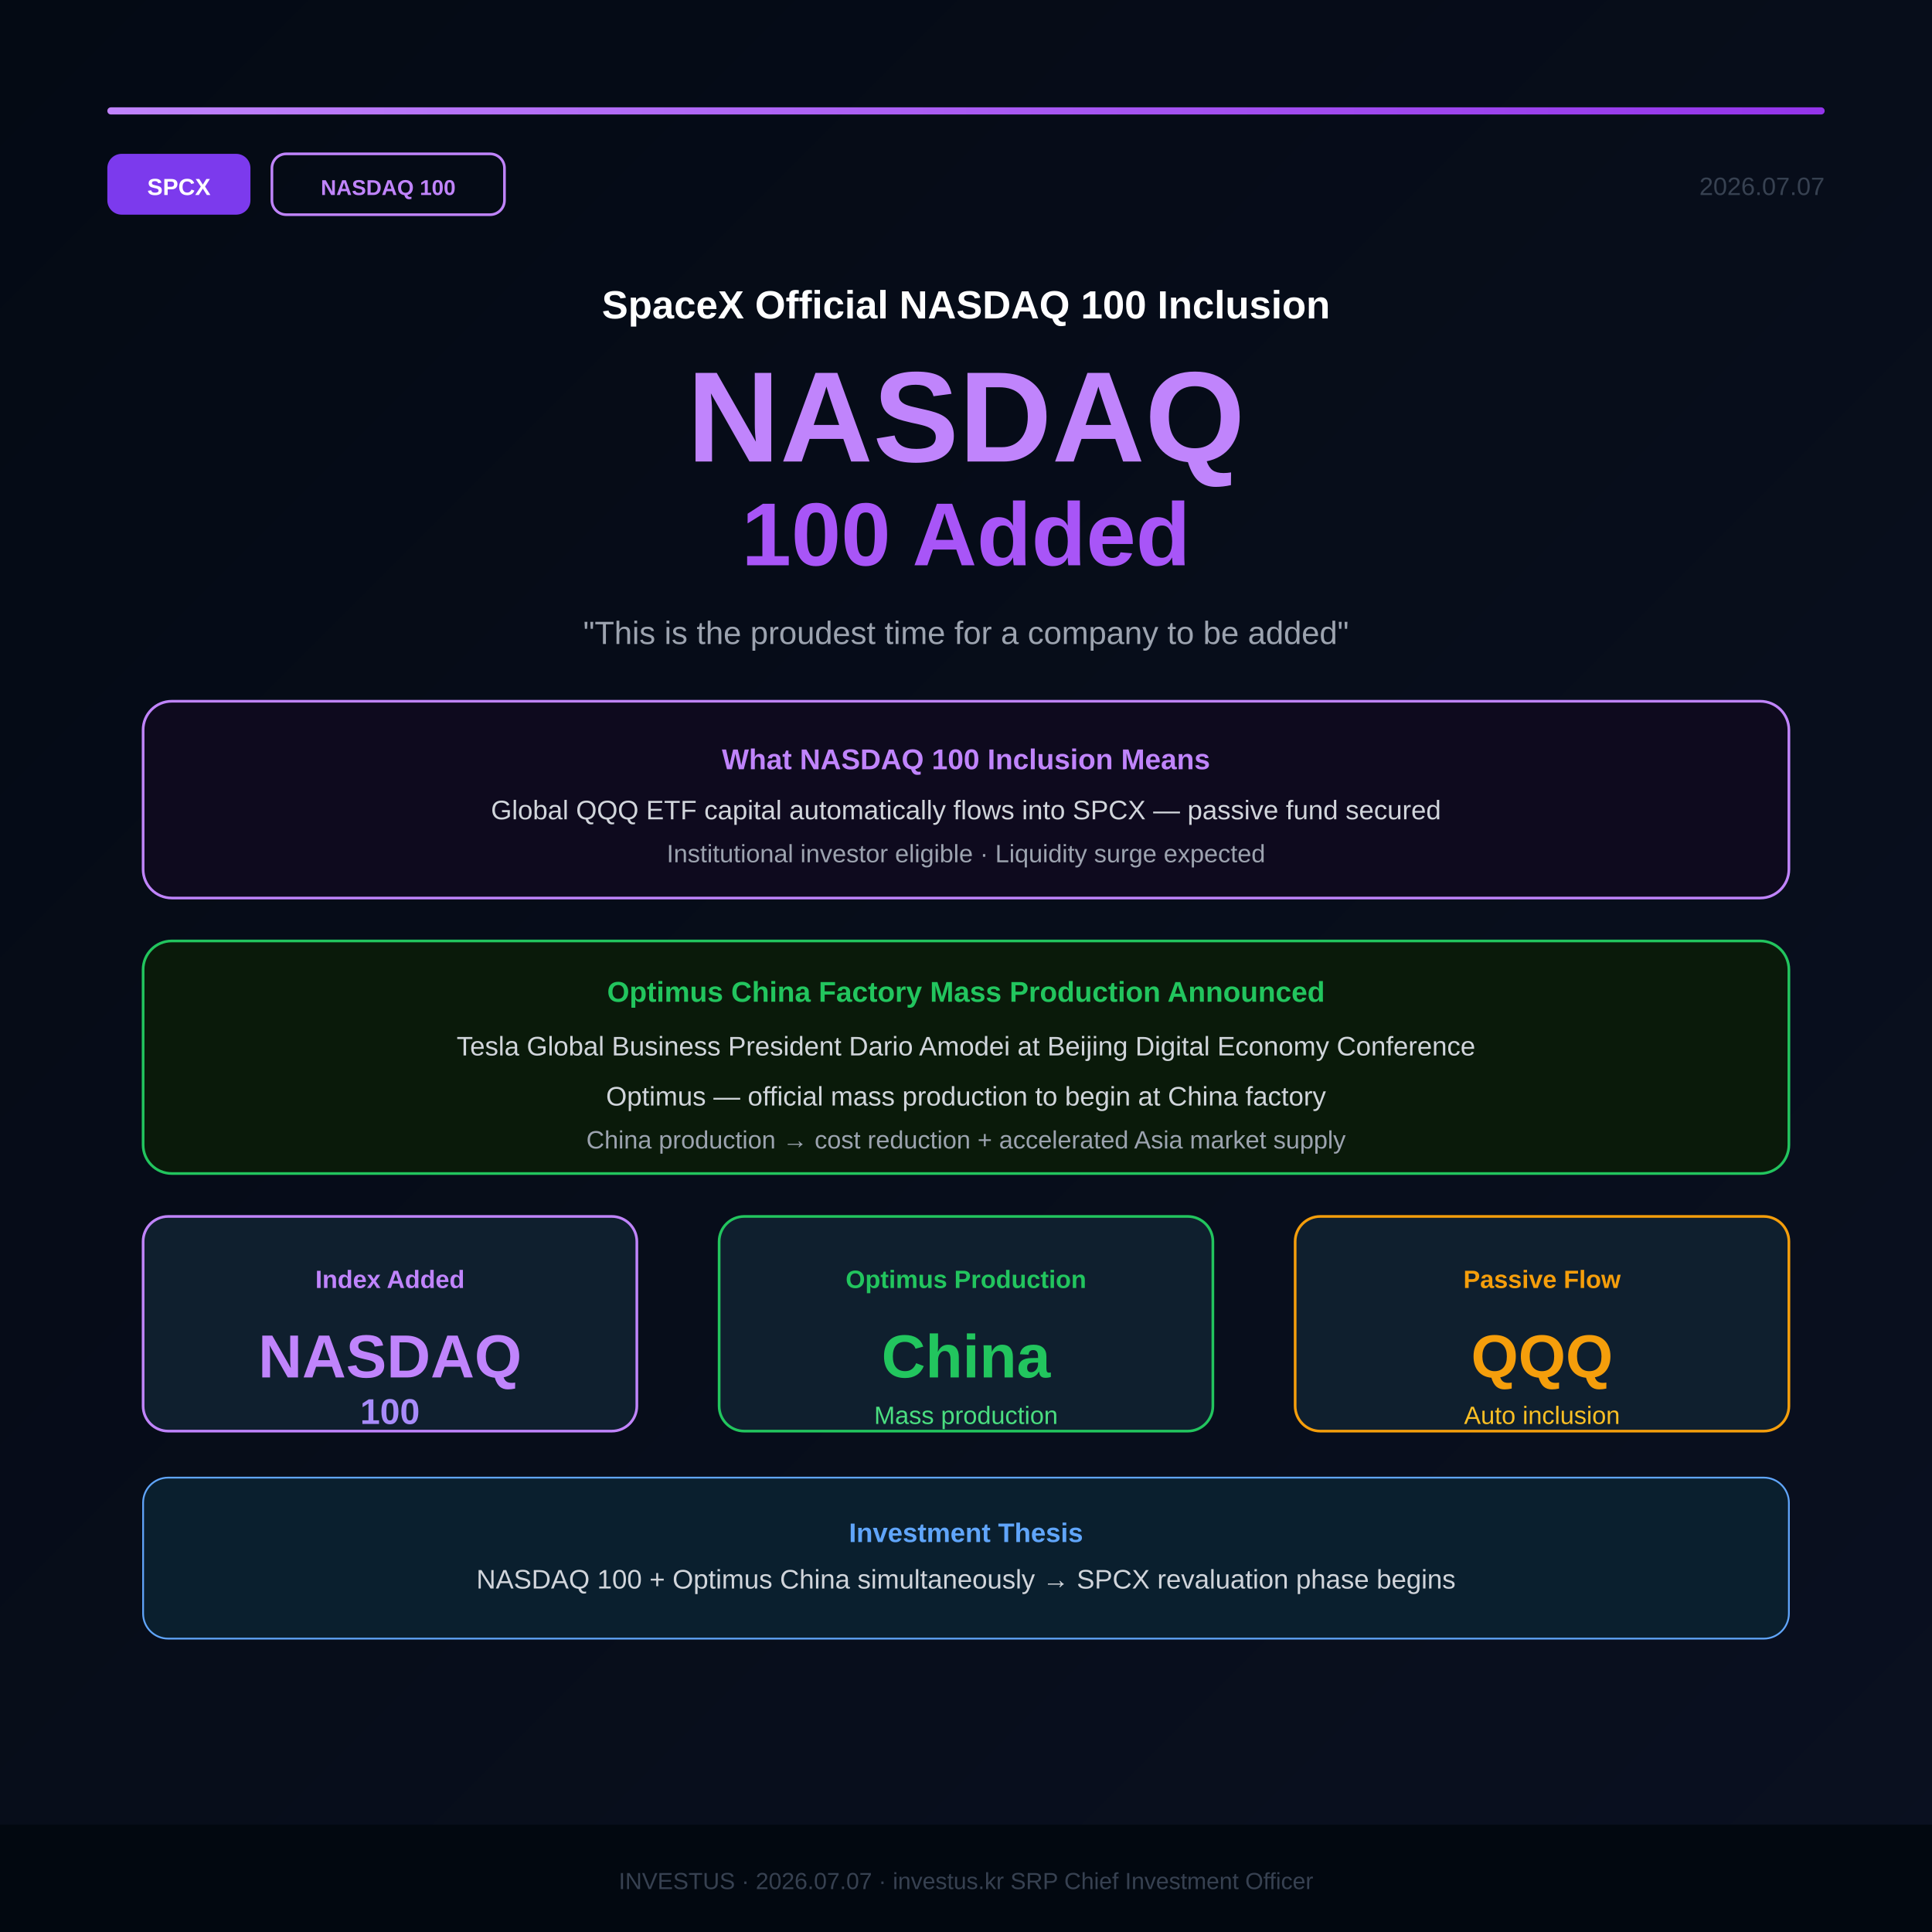
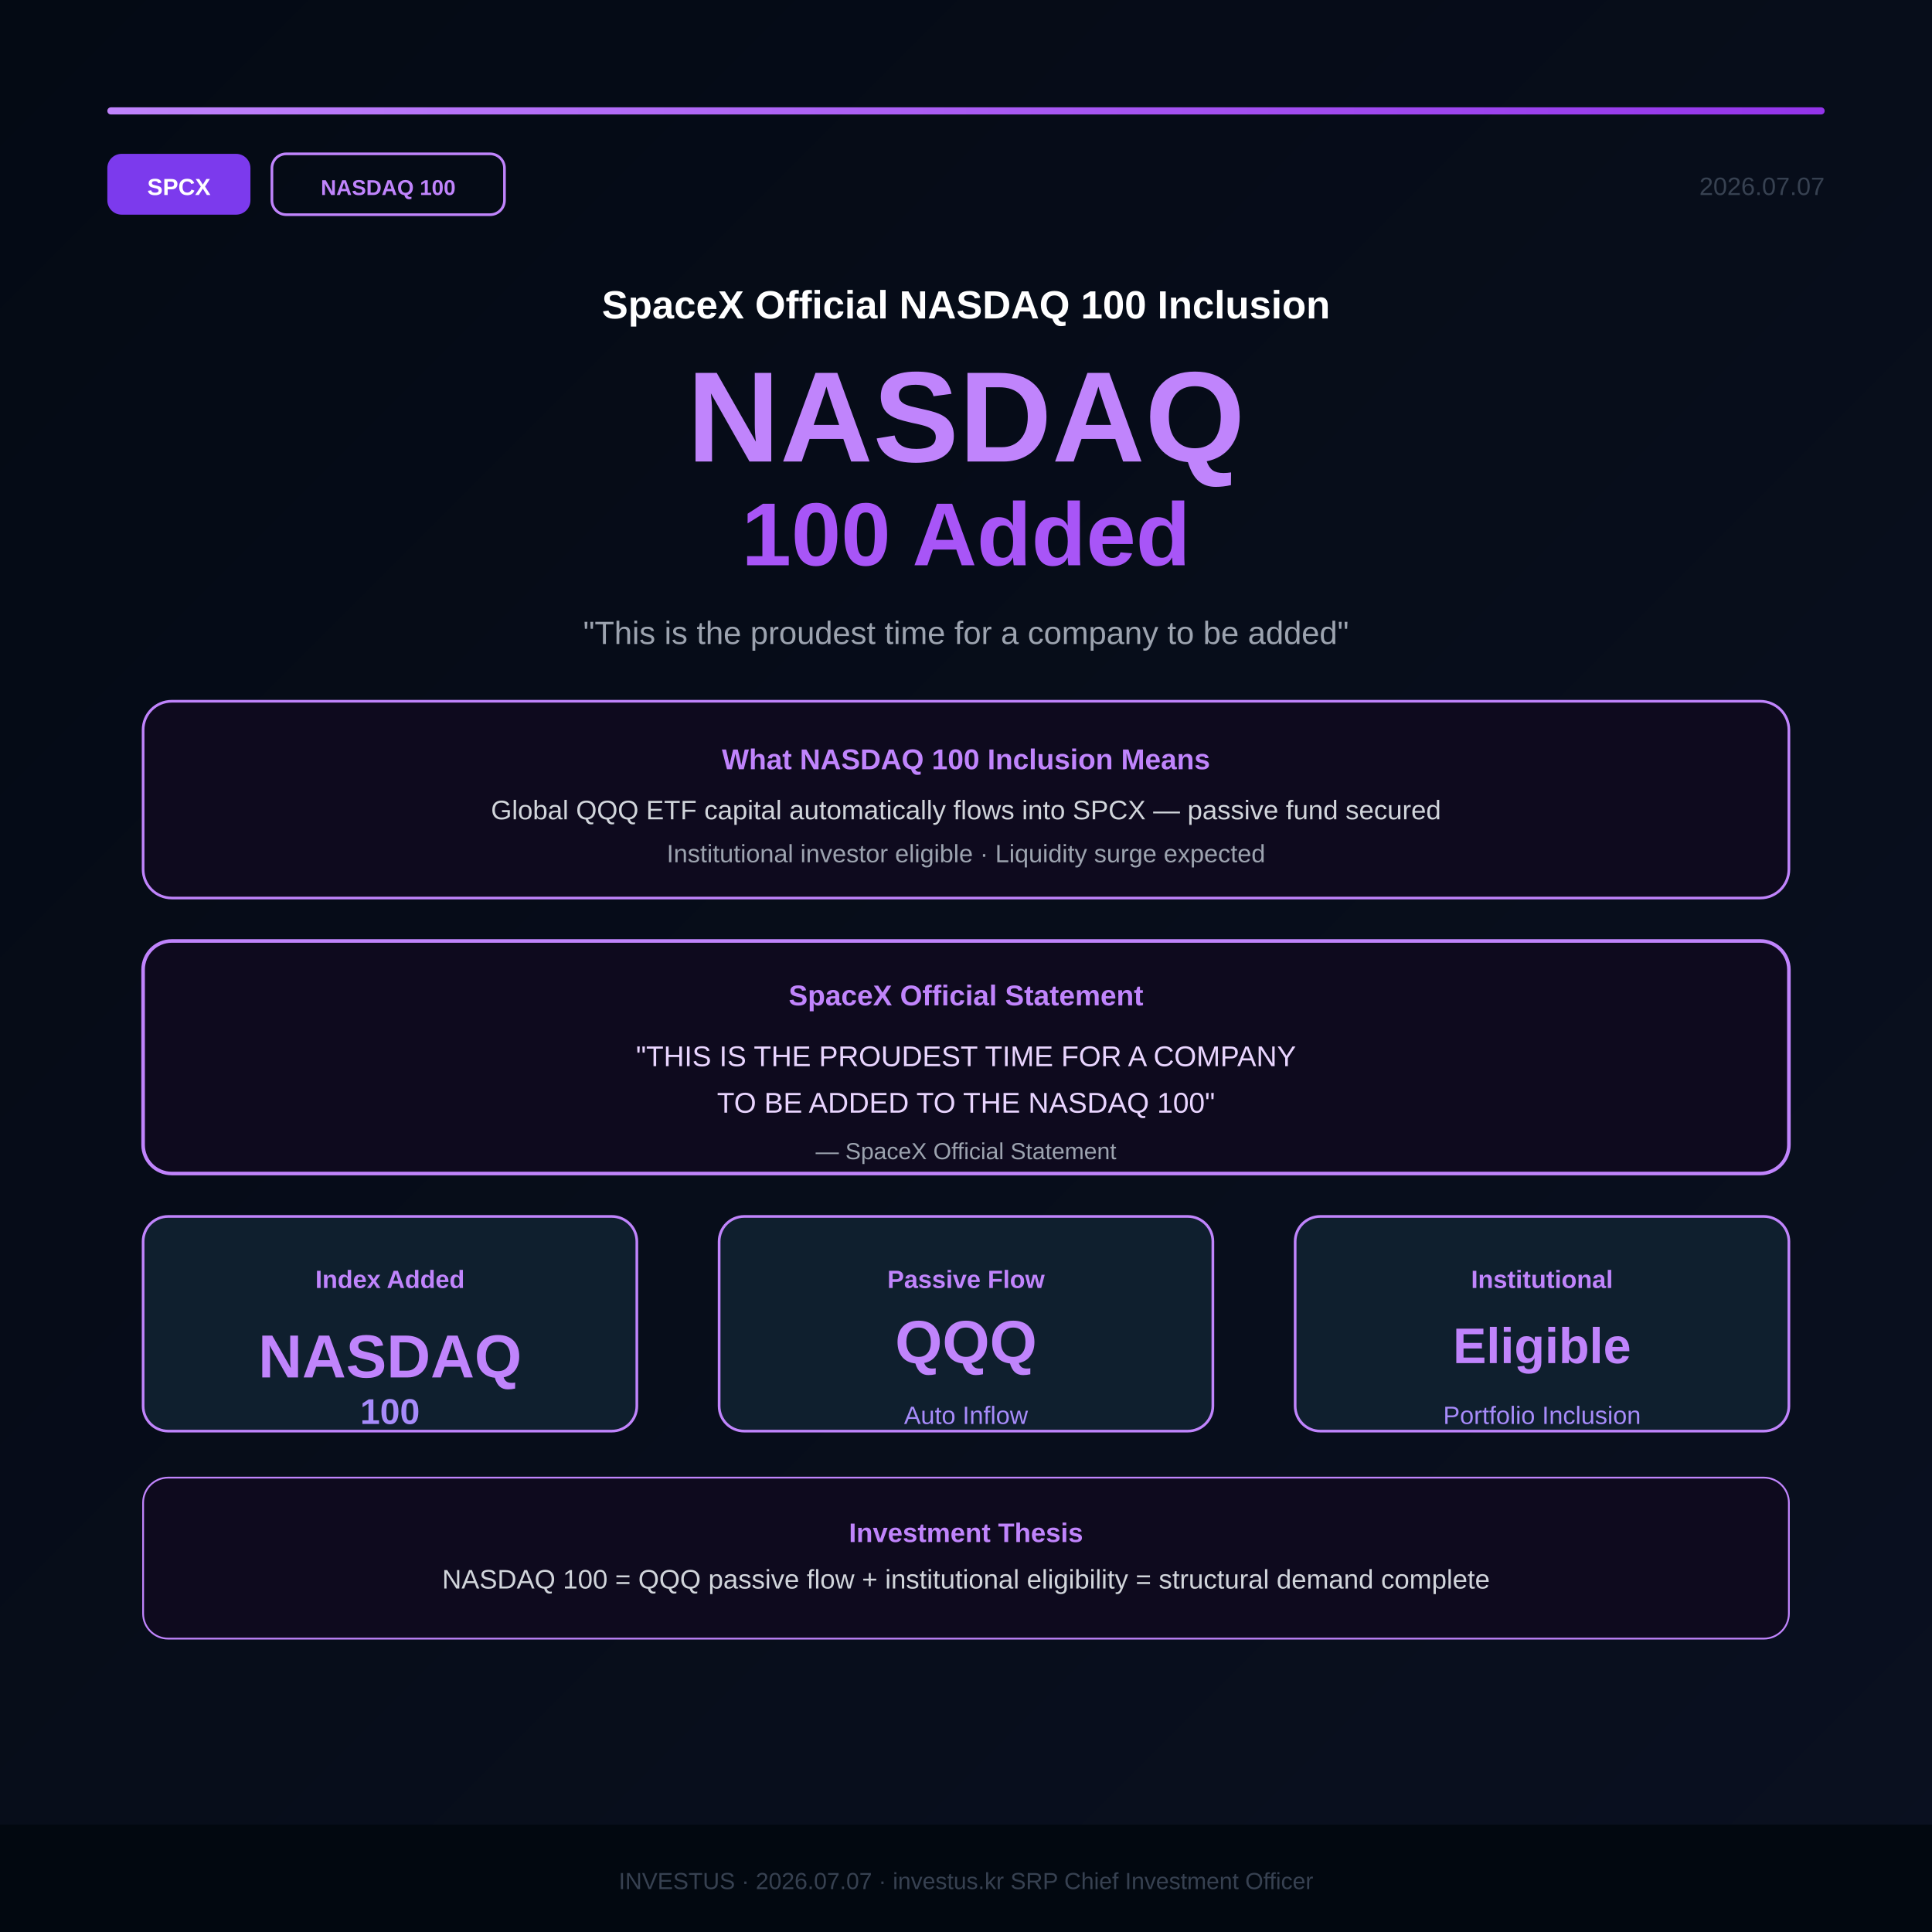
<svg xmlns="http://www.w3.org/2000/svg" viewBox="0 0 1080 1080" width="1080" height="1080">
  <defs>
    <linearGradient id="bg" x1="0%" y1="0%" x2="100%" y2="100%">
      <stop offset="0%" style="stop-color:#040a14" />
      <stop offset="100%" style="stop-color:#0a1020" />
    </linearGradient>
    <linearGradient id="purpleGrad" x1="0%" y1="0%" x2="100%" y2="0%">
      <stop offset="0%" style="stop-color:#c084fc" />
      <stop offset="100%" style="stop-color:#9333ea" />
    </linearGradient>
  </defs>
  <rect width="1080" height="1080" fill="url(#bg)" />
  <rect x="60" y="60" width="960" height="4" fill="url(#purpleGrad)" rx="2" />
  <rect x="60" y="86" width="80" height="34" rx="8" fill="#7c3aed" />
  <text x="100" y="109" font-family="Arial Black, Arial" font-weight="900" font-size="13" fill="#ffffff" text-anchor="middle">SPCX</text>
  <rect x="152" y="86" width="130" height="34" rx="8" fill="none" stroke="#c084fc" stroke-width="1.5" />
  <text x="217" y="109" font-family="Arial, sans-serif" font-weight="700" font-size="12" fill="#c084fc" text-anchor="middle">NASDAQ 100</text>
  <text x="1020" y="109" font-family="Arial, sans-serif" font-size="14" fill="#374151" text-anchor="end">2026.07.07</text>
  <text x="540" y="178" font-family="Arial Black, Arial" font-weight="900" font-size="22" fill="#ffffff" text-anchor="middle">SpaceX Official NASDAQ 100 Inclusion</text>
  <text x="540" y="258" font-family="Arial Black, Arial" font-weight="900" font-size="72" fill="#c084fc" text-anchor="middle">NASDAQ</text>
  <text x="540" y="316" font-family="Arial Black, Arial" font-weight="900" font-size="50" fill="#a855f7" text-anchor="middle">100 Added</text>
  <text x="540" y="360" font-family="Arial, sans-serif" font-size="18" fill="#9ca3af" text-anchor="middle">"This is the proudest time for a company to be added"</text>
  <rect x="80" y="392" width="920" height="110" rx="16" fill="#0e0a1e" stroke="#c084fc" stroke-width="1.5" />
  <text x="540" y="430" font-family="Arial Black, Arial" font-weight="900" font-size="16" fill="#c084fc" text-anchor="middle">What NASDAQ 100 Inclusion Means</text>
  <text x="540" y="458" font-family="Arial, sans-serif" font-size="15" fill="#d1d5db" text-anchor="middle">Global QQQ ETF capital automatically flows into SPCX — passive fund secured</text>
  <text x="540" y="482" font-family="Arial, sans-serif" font-size="14" fill="#9ca3af" text-anchor="middle">Institutional investor eligible · Liquidity surge expected</text>
-   <rect x="80" y="526" width="920" height="130" rx="16" fill="#0a1a0a" stroke="#22c55e" stroke-width="1.5" />
-   <text x="540" y="560" font-family="Arial Black, Arial" font-weight="900" font-size="16" fill="#22c55e" text-anchor="middle">Optimus China Factory Mass Production Announced</text>
-   <text x="540" y="590" font-family="Arial, sans-serif" font-size="15" fill="#d1d5db" text-anchor="middle">Tesla Global Business President Dario Amodei at Beijing Digital Economy Conference</text>
-   <text x="540" y="618" font-family="Arial, sans-serif" font-size="15" fill="#d1d5db" text-anchor="middle">Optimus — official mass production to begin at China factory</text>
-   <text x="540" y="642" font-family="Arial, sans-serif" font-size="14" fill="#9ca3af" text-anchor="middle">China production → cost reduction + accelerated Asia market supply</text>
+   <rect x="80" y="526" width="920" height="130" rx="16" fill="#0e0a1e" stroke="#c084fc" stroke-width="2" />
+   <text x="540" y="562" font-family="Arial Black, Arial" font-weight="900" font-size="16" fill="#c084fc" text-anchor="middle">SpaceX Official Statement</text>
+   <text x="540" y="596" font-family="Arial, sans-serif" font-size="16" fill="#e9d5ff" text-anchor="middle">"THIS IS THE PROUDEST TIME FOR A COMPANY</text>
+   <text x="540" y="622" font-family="Arial, sans-serif" font-size="16" fill="#e9d5ff" text-anchor="middle">TO BE ADDED TO THE NASDAQ 100"</text>
+   <text x="540" y="648" font-family="Arial, sans-serif" font-size="13" fill="#9ca3af" text-anchor="middle">— SpaceX Official Statement</text>
  <rect x="80" y="680" width="276" height="120" rx="14" fill="#0f1f2e" stroke="#c084fc" stroke-width="1.5" />
  <text x="218" y="720" font-family="Arial Black, Arial" font-weight="900" font-size="14" fill="#c084fc" text-anchor="middle">Index Added</text>
  <text x="218" y="770" font-family="Arial Black, Arial" font-weight="900" font-size="34" fill="#c084fc" text-anchor="middle">NASDAQ</text>
  <text x="218" y="796" font-family="Arial Black, Arial" font-weight="900" font-size="20" fill="#a78bfa" text-anchor="middle">100</text>
-   <rect x="402" y="680" width="276" height="120" rx="14" fill="#0f1f2e" stroke="#22c55e" stroke-width="1.5" />
-   <text x="540" y="720" font-family="Arial Black, Arial" font-weight="900" font-size="14" fill="#22c55e" text-anchor="middle">Optimus Production</text>
-   <text x="540" y="770" font-family="Arial Black, Arial" font-weight="900" font-size="34" fill="#22c55e" text-anchor="middle">China</text>
-   <text x="540" y="796" font-family="Arial, sans-serif" font-size="14" fill="#4ade80" text-anchor="middle">Mass production</text>
-   <rect x="724" y="680" width="276" height="120" rx="14" fill="#0f1f2e" stroke="#f59e0b" stroke-width="1.5" />
-   <text x="862" y="720" font-family="Arial Black, Arial" font-weight="900" font-size="14" fill="#f59e0b" text-anchor="middle">Passive Flow</text>
-   <text x="862" y="770" font-family="Arial Black, Arial" font-weight="900" font-size="34" fill="#f59e0b" text-anchor="middle">QQQ</text>
-   <text x="862" y="796" font-family="Arial, sans-serif" font-size="14" fill="#fbbf24" text-anchor="middle">Auto inclusion</text>
-   <rect x="80" y="826" width="920" height="90" rx="14" fill="#0a1f2e" stroke="#60a5fa" stroke-width="1" />
-   <text x="540" y="862" font-family="Arial Black, Arial" font-weight="900" font-size="15" fill="#60a5fa" text-anchor="middle">Investment Thesis</text>
-   <text x="540" y="888" font-family="Arial, sans-serif" font-size="15" fill="#d1d5db" text-anchor="middle">NASDAQ 100 + Optimus China simultaneously → SPCX revaluation phase begins</text>
+   <rect x="402" y="680" width="276" height="120" rx="14" fill="#0f1f2e" stroke="#c084fc" stroke-width="1.5" />
+   <text x="540" y="720" font-family="Arial Black, Arial" font-weight="900" font-size="14" fill="#c084fc" text-anchor="middle">Passive Flow</text>
+   <text x="540" y="762" font-family="Arial Black, Arial" font-weight="900" font-size="34" fill="#c084fc" text-anchor="middle">QQQ</text>
+   <text x="540" y="796" font-family="Arial, sans-serif" font-size="14" fill="#a78bfa" text-anchor="middle">Auto Inflow</text>
+   <rect x="724" y="680" width="276" height="120" rx="14" fill="#0f1f2e" stroke="#c084fc" stroke-width="1.5" />
+   <text x="862" y="720" font-family="Arial Black, Arial" font-weight="900" font-size="14" fill="#c084fc" text-anchor="middle">Institutional</text>
+   <text x="862" y="762" font-family="Arial Black, Arial" font-weight="900" font-size="28" fill="#c084fc" text-anchor="middle">Eligible</text>
+   <text x="862" y="796" font-family="Arial, sans-serif" font-size="14" fill="#a78bfa" text-anchor="middle">Portfolio Inclusion</text>
+   <rect x="80" y="826" width="920" height="90" rx="14" fill="#0e0a1e" stroke="#c084fc" stroke-width="1" />
+   <text x="540" y="862" font-family="Arial Black, Arial" font-weight="900" font-size="15" fill="#c084fc" text-anchor="middle">Investment Thesis</text>
+   <text x="540" y="888" font-family="Arial, sans-serif" font-size="15" fill="#d1d5db" text-anchor="middle">NASDAQ 100 = QQQ passive flow + institutional eligibility = structural demand complete</text>
  <rect x="0" y="1020" width="1080" height="60" fill="#020810" />
  <text x="540" y="1056" font-family="Arial, sans-serif" font-size="13" fill="#374151" text-anchor="middle">INVESTUS · 2026.07.07 · investus.kr SRP Chief Investment Officer</text>
</svg>
